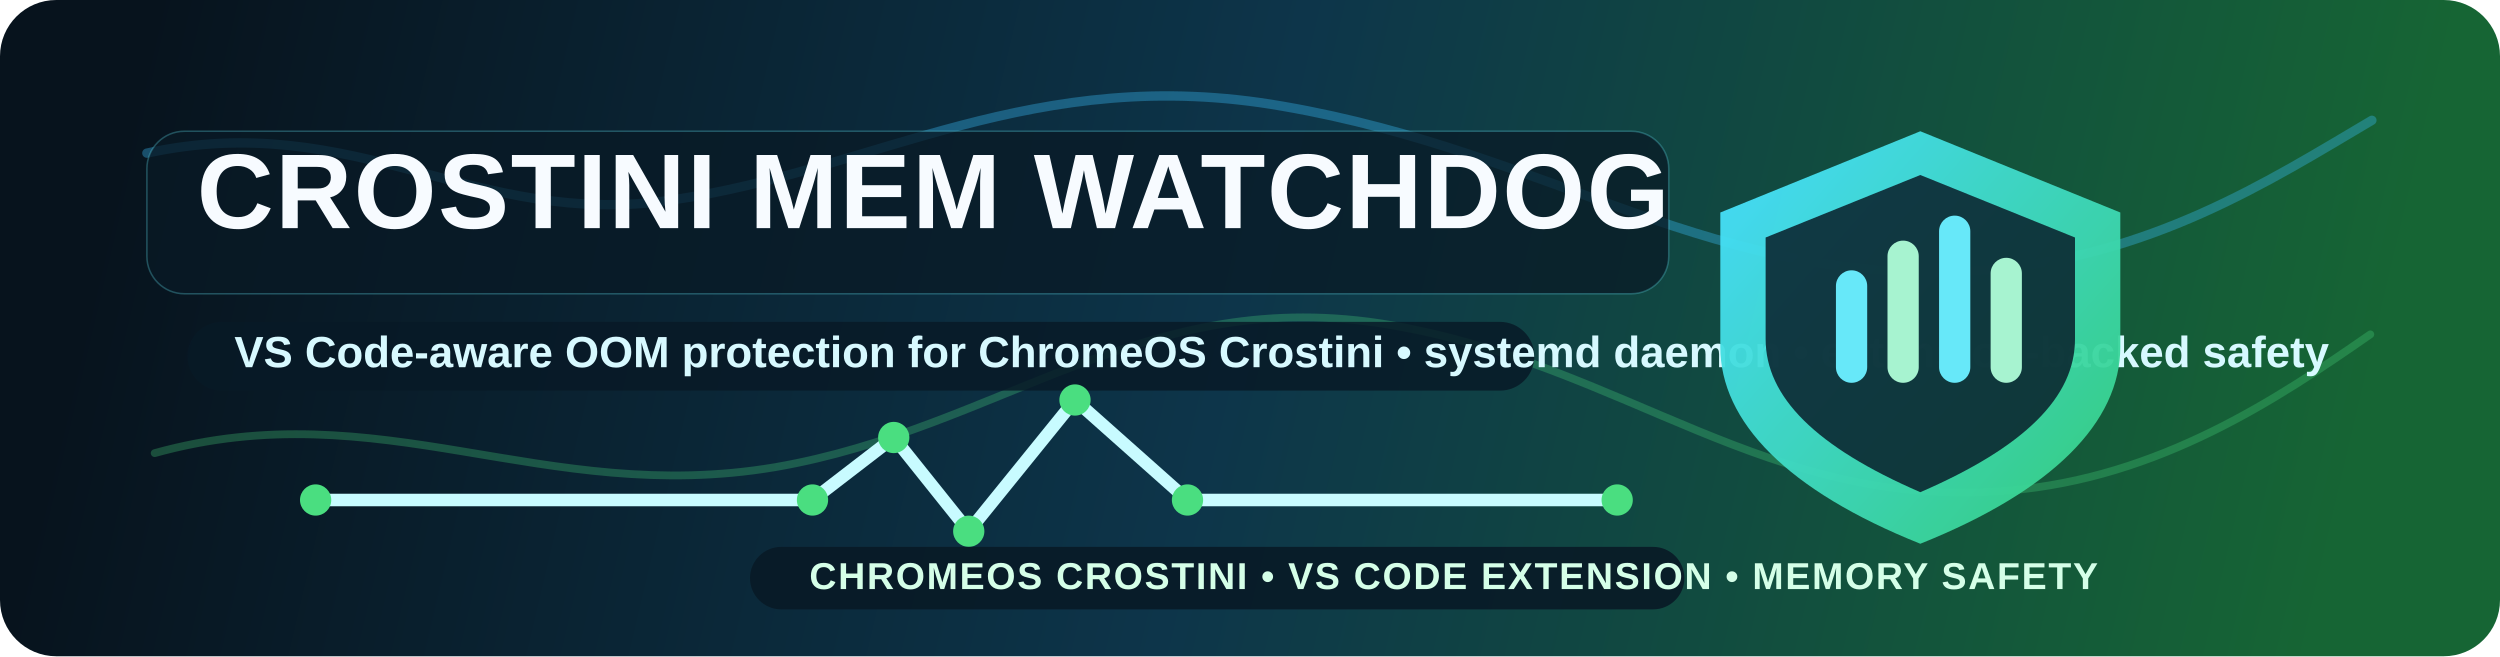
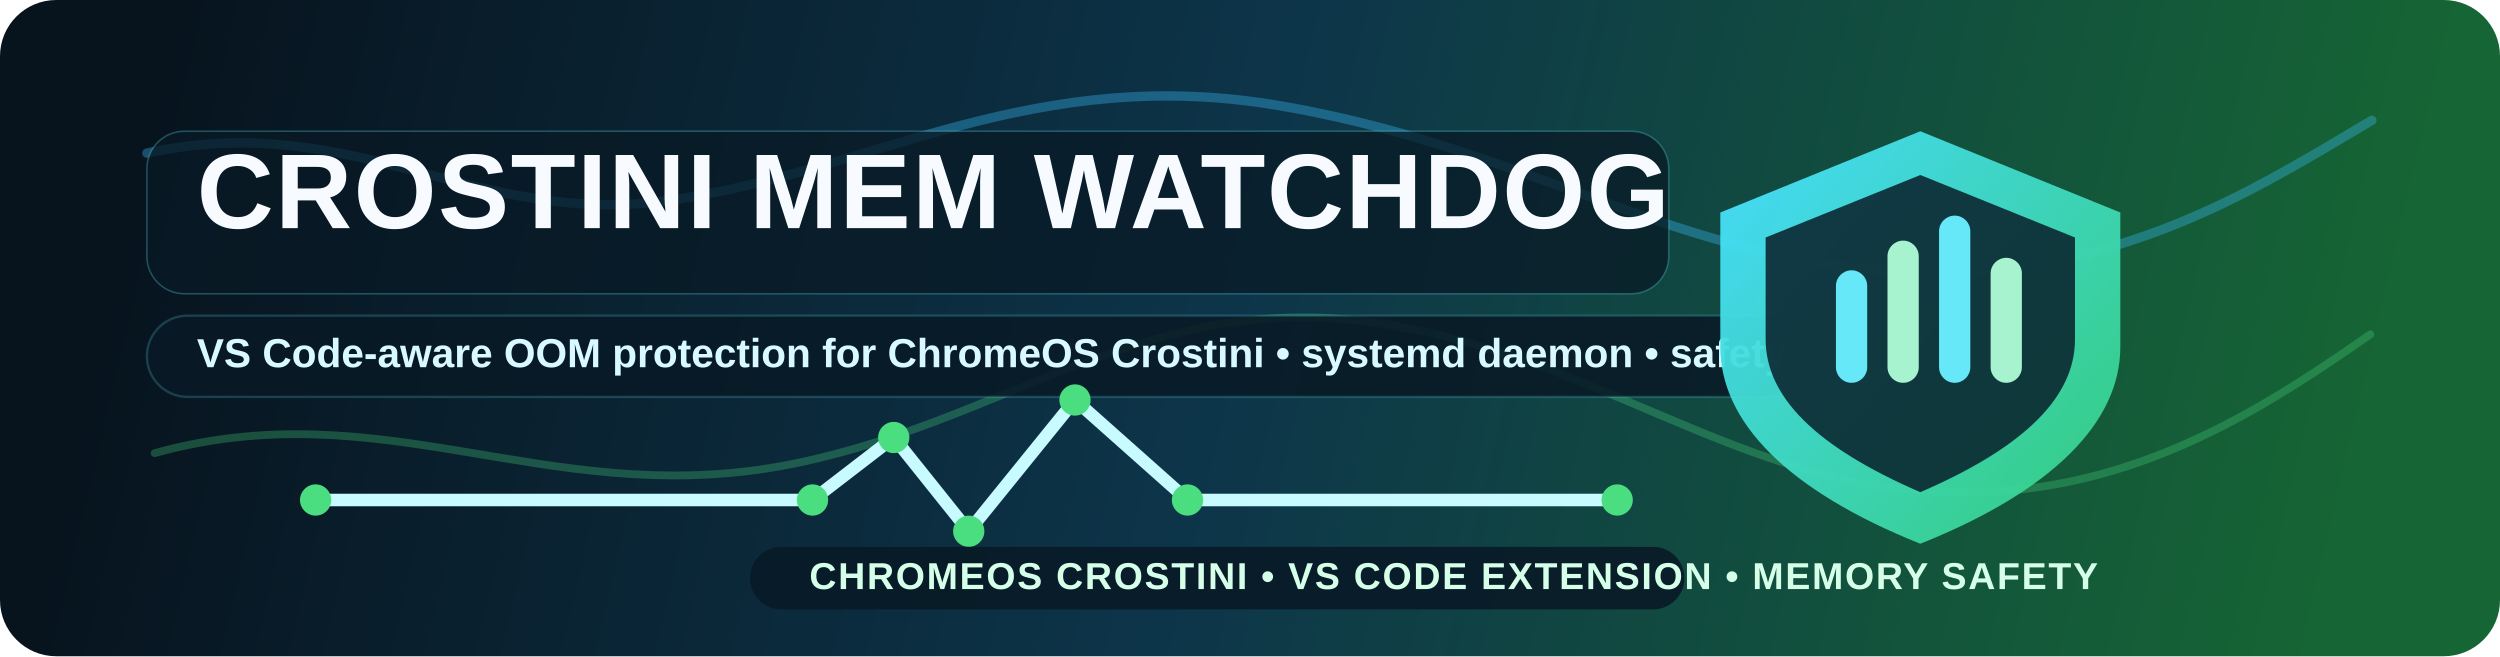
<svg xmlns="http://www.w3.org/2000/svg" width="1600" height="420" viewBox="0 0 1600 420" fill="none">
  <defs>
    <linearGradient id="bg" x1="88" y1="44" x2="1490" y2="374" gradientUnits="userSpaceOnUse">
      <stop stop-color="#07131D" />
      <stop offset="0.5" stop-color="#0D354A" />
      <stop offset="1" stop-color="#166534" />
    </linearGradient>
    <linearGradient id="shield" x1="1118" y1="90" x2="1376" y2="318" gradientUnits="userSpaceOnUse">
      <stop stop-color="#46E0FF" />
      <stop offset="1" stop-color="#37D27E" />
    </linearGradient>
  </defs>
  <rect width="1600" height="420" rx="36" fill="url(#bg)" />
  <path d="M94 98C227 69 305 147 430 128C560 109 662 40 821 68C995 98 1098 185 1268 173C1376 165 1452 116 1518 77" stroke="#38BDF8" stroke-width="6" stroke-linecap="round" opacity="0.35" />
  <path d="M99 290C243 250 348 324 496 299C641 274 733 181 890 208C1041 234 1131 327 1285 314C1382 306 1458 255 1517 214" stroke="#4ADE80" stroke-width="5" stroke-linecap="round" opacity="0.28" />
  <rect x="94" y="84" width="974" height="104" rx="24" fill="#081A26" fill-opacity="0.76" stroke="#67E8F9" stroke-opacity="0.28" />
  <text x="126" y="146" fill="#F7FBFF" font-family="Segoe UI, Arial, sans-serif" font-size="68" font-weight="800" letter-spacing="1.1">CROSTINI MEM WATCHDOG</text>
-   <rect x="120" y="206" width="862" height="44" rx="22" fill="#081A26" fill-opacity="0.84" />
-   <text x="150" y="235" fill="#D7F9FF" font-family="Segoe UI, Arial, sans-serif" font-size="28" font-weight="700">VS Code-aware OOM protection for ChromeOS Crostini • systemd daemon • extension-backed safety</text>
+   <rect x="94" y="202" width="1062" height="52" rx="26" fill="#081A26" fill-opacity="0.88" stroke="#67E8F9" stroke-opacity="0.20" stroke-width="1.5" />
+   <text x="126" y="235" fill="#D7F9FF" font-family="Segoe UI, Arial, sans-serif" font-size="26" font-weight="700">VS Code-aware OOM protection for ChromeOS Crostini • systemd daemon • safety</text>
  <path d="M1229 84L1357 136V222C1357 270 1314 314 1229 348C1144 314 1101 270 1101 222V136L1229 84Z" fill="url(#shield)" opacity="0.95" />
  <path d="M1229 112L1328 152V217C1328 254 1296 286 1229 315C1162 286 1130 254 1130 217V152L1229 112Z" fill="#09202C" fill-opacity="0.86" />
  <rect x="1175" y="173" width="20" height="72" rx="10" fill="#67E8F9" />
  <rect x="1208" y="154" width="20" height="91" rx="10" fill="#A7F3D0" />
  <rect x="1241" y="138" width="20" height="107" rx="10" fill="#67E8F9" />
  <rect x="1274" y="165" width="20" height="80" rx="10" fill="#A7F3D0" />
  <path d="M202 320H520L572 280L620 340L688 256L760 320H1035" stroke="#C8FBFF" stroke-width="8" stroke-linecap="round" stroke-linejoin="round" />
  <circle cx="202" cy="320" r="10" fill="#4ADE80" />
  <circle cx="520" cy="320" r="10" fill="#4ADE80" />
  <circle cx="572" cy="280" r="10" fill="#4ADE80" />
  <circle cx="620" cy="340" r="10" fill="#4ADE80" />
  <circle cx="688" cy="256" r="10" fill="#4ADE80" />
  <circle cx="760" cy="320" r="10" fill="#4ADE80" />
  <circle cx="1035" cy="320" r="10" fill="#4ADE80" />
  <rect x="480" y="350" width="598" height="40" rx="20" fill="#081A26" fill-opacity="0.9" />
  <text x="518" y="377" fill="#D5FFE8" font-family="Segoe UI, Arial, sans-serif" font-size="24" font-weight="800" letter-spacing="1.1">CHROMEOS CROSTINI • VS CODE EXTENSION • MEMORY SAFETY</text>
</svg>
